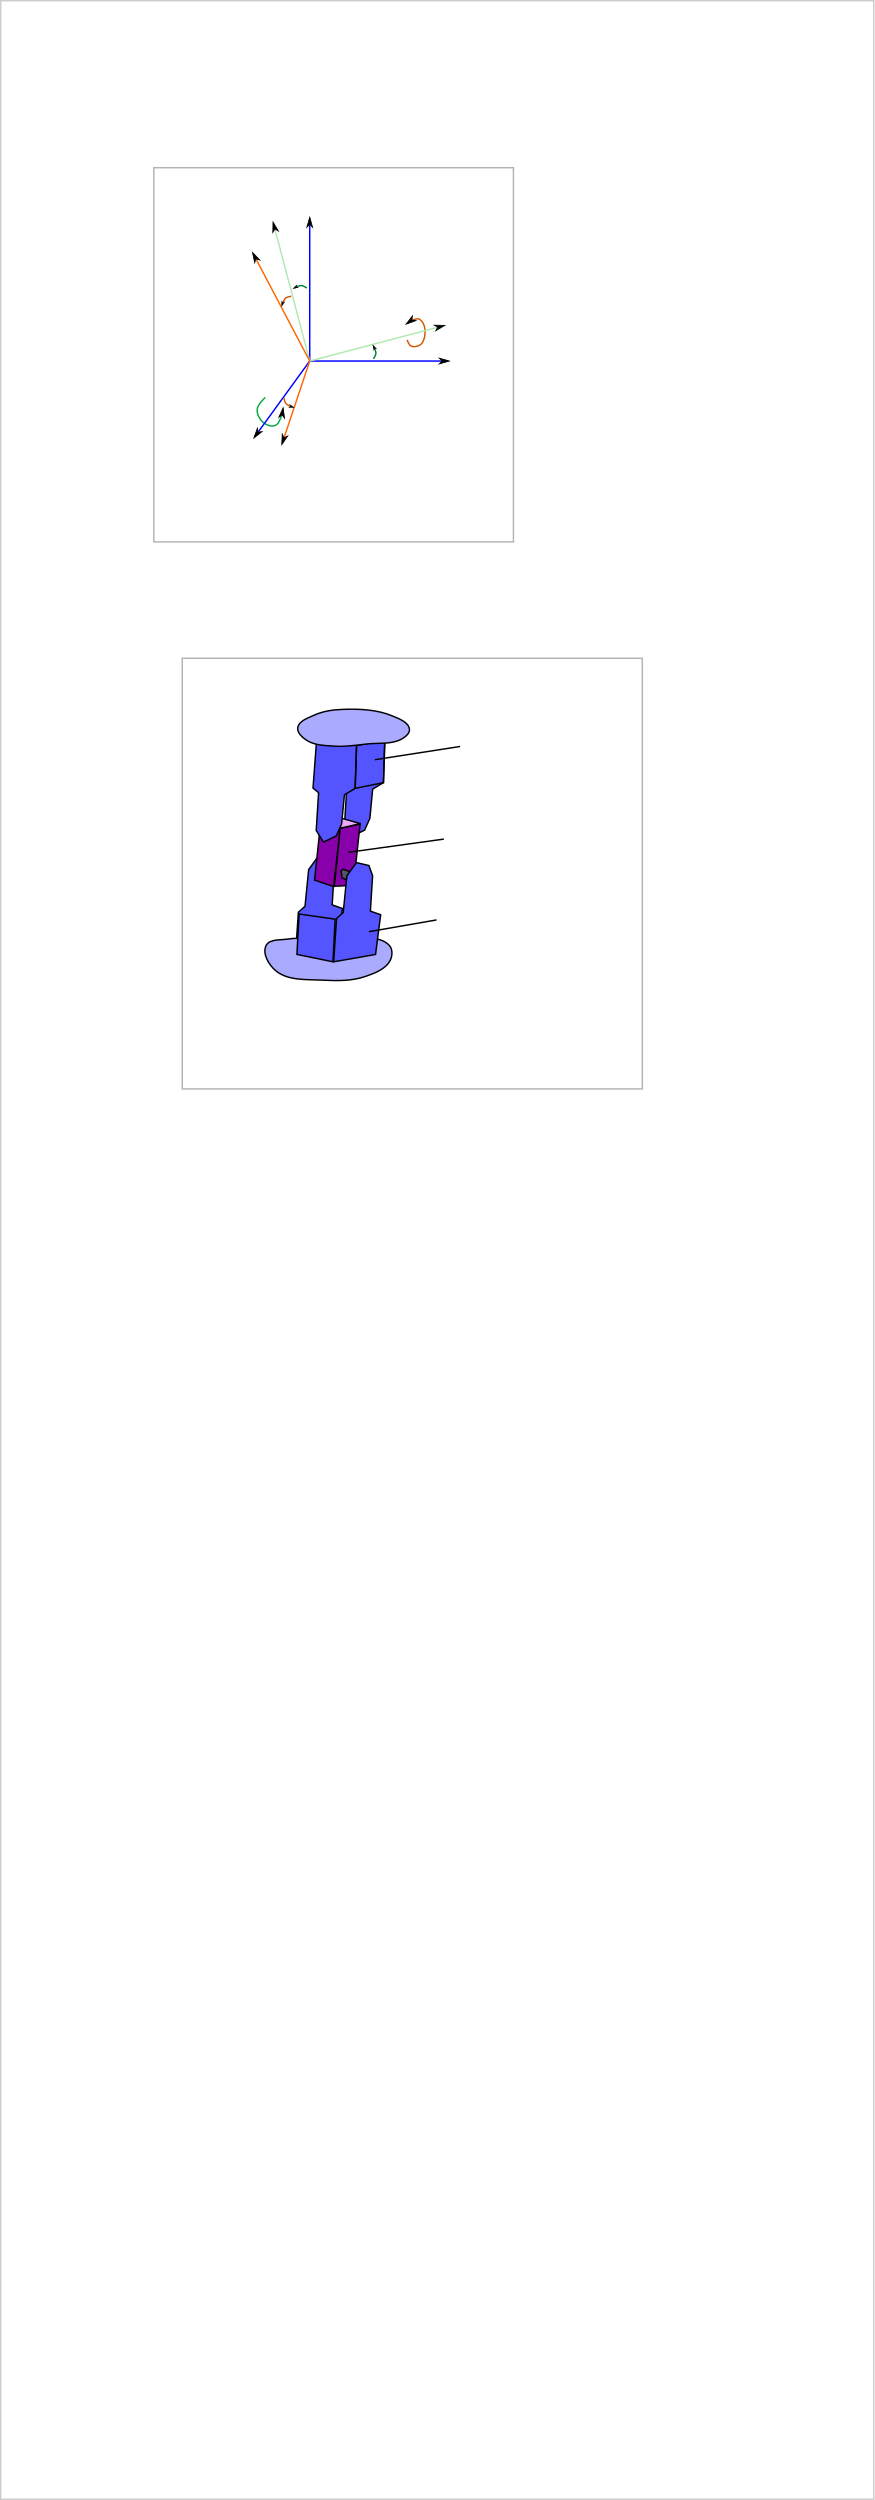
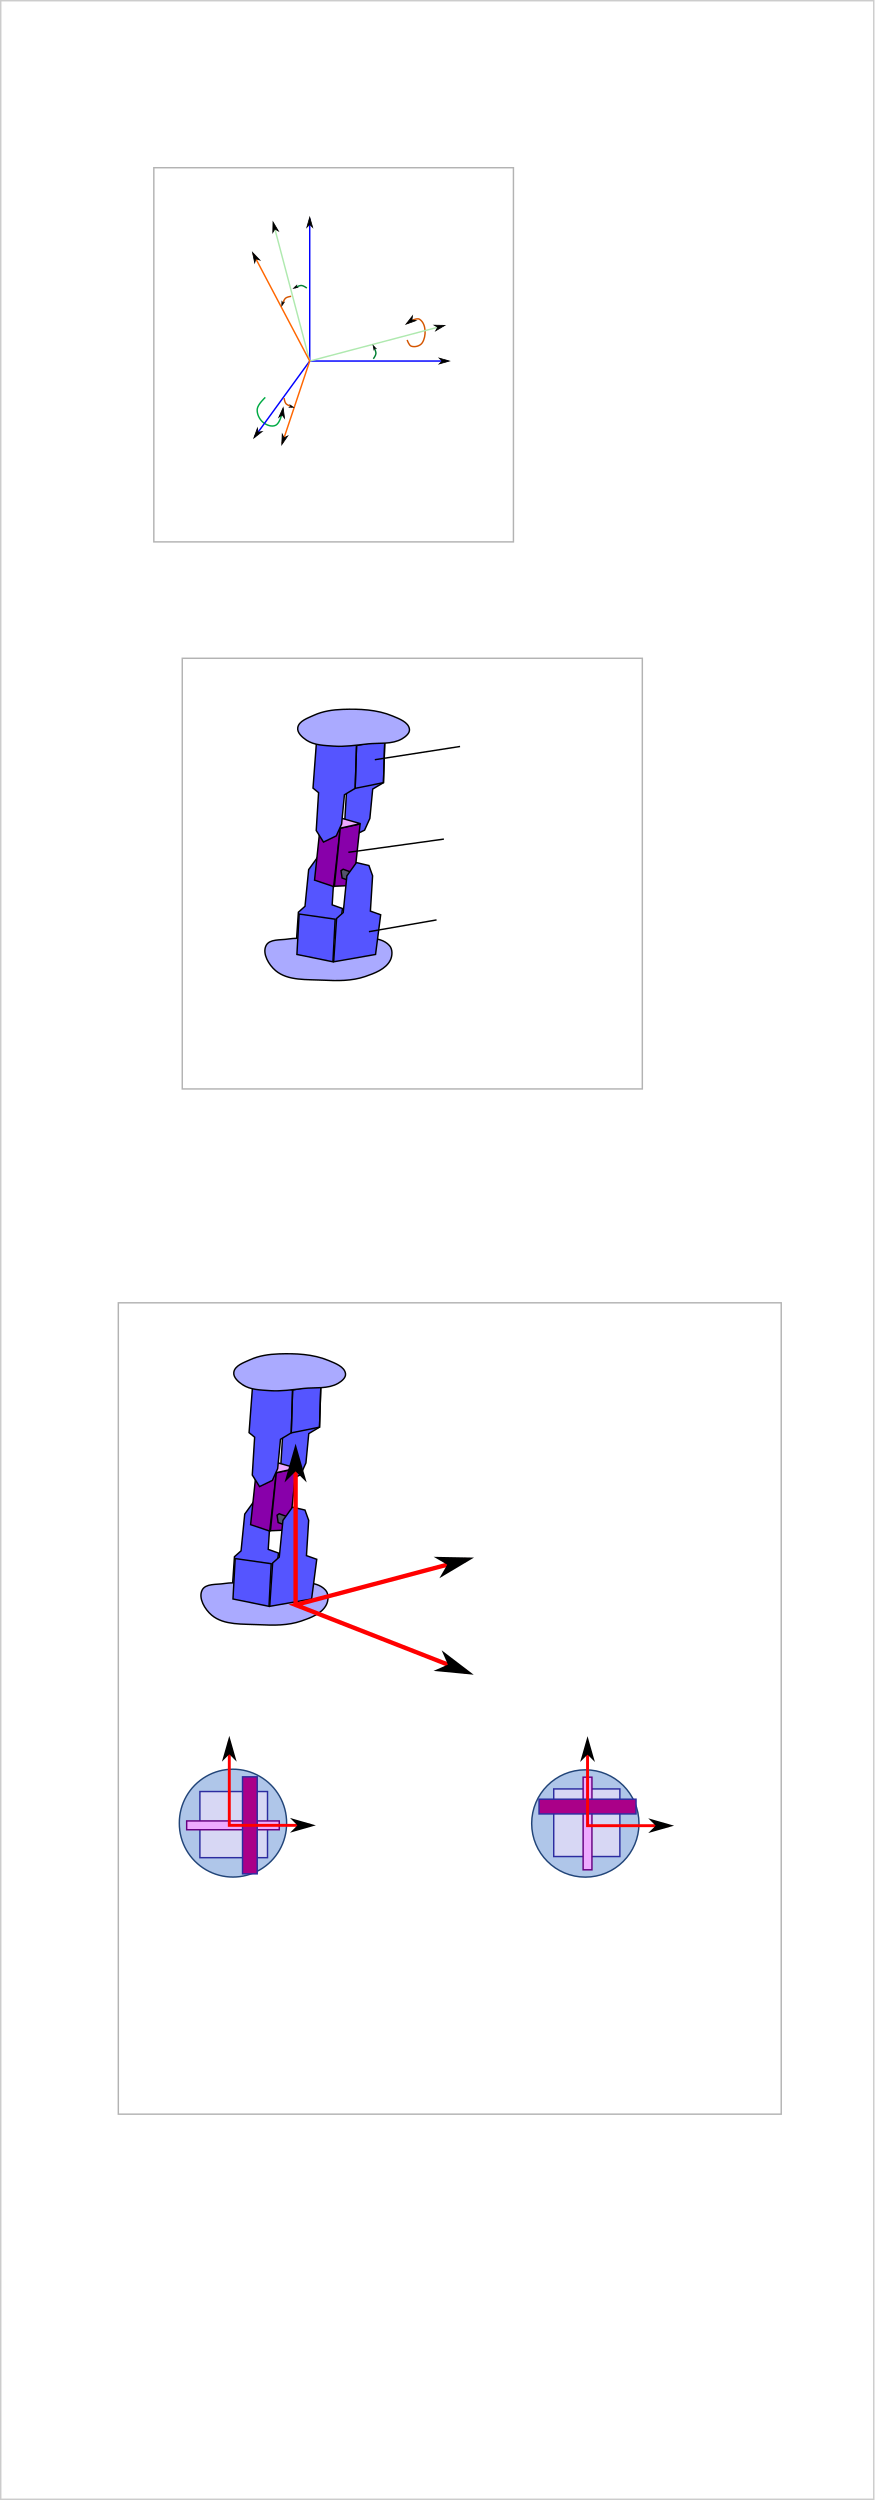
<svg xmlns="http://www.w3.org/2000/svg" width="601" height="1718.125" id="svg2" version="1.1">
  <defs id="defs4">
    <marker orient="auto" refY="0.0" refX="0.0" id="Arrow1Send" style="overflow:visible;">
      <path id="path3803" d="M 0.0,0.0 L 5.0,-5.0 L -12.5,0.0 L 5.0,5.0 L 0.0,0.0 z " style="fill-rule:evenodd;stroke:#000000;stroke-width:1.0pt;" transform="scale(0.2) rotate(180) translate(6,0)" />
    </marker>
    <marker orient="auto" refY="0.0" refX="0.0" id="Arrow1Mend" style="overflow:visible;">
      <path id="path3797" d="M 0.0,0.0 L 5.0,-5.0 L -12.5,0.0 L 5.0,5.0 L 0.0,0.0 z " style="fill-rule:evenodd;stroke:#000000;stroke-width:1.0pt;" transform="scale(0.4) rotate(180) translate(10,0)" />
    </marker>
    <marker orient="auto" refY="0.0" refX="0.0" id="Arrow1Mstart" style="overflow:visible">
      <path id="path3794" d="M 0.0,0.0 L 5.0,-5.0 L -12.5,0.0 L 5.0,5.0 L 0.0,0.0 z " style="fill-rule:evenodd;stroke:#000000;stroke-width:1.0pt" transform="scale(0.4) translate(10,0)" />
    </marker>
    <marker orient="auto" refY="0" refX="0" id="Arrow1Mstart-7" style="overflow:visible">
      <path id="path3794-7" d="M 0,0 5,-5 -12.5,0 5,5 0,0 z" style="fill-rule:evenodd;stroke:#000000;stroke-width:1pt" transform="matrix(0.4,0,0,0.4,4,0)" />
    </marker>
    <marker orient="auto" refY="0" refX="0" id="Arrow1Mend-3" style="overflow:visible">
      <path id="path3797-8" d="M 0,0 5,-5 -12.5,0 5,5 0,0 z" style="fill-rule:evenodd;stroke:#000000;stroke-width:1pt" transform="matrix(-0.4,0,0,-0.4,-4,0)" />
    </marker>
    <marker orient="auto" refY="0" refX="0" id="Arrow1Send-8" style="overflow:visible">
      <path id="path3803-4" d="M 0,0 5,-5 -12.5,0 5,5 0,0 z" style="fill-rule:evenodd;stroke:#000000;stroke-width:1pt" transform="matrix(-0.2,0,0,-0.2,-1.2,0)" />
    </marker>
    <marker orient="auto" refY="0" refX="0" id="Arrow1Mend-3-3" style="overflow:visible">
      <path id="path3797-8-6" d="M 0,0 5,-5 -12.5,0 5,5 0,0 z" style="fill-rule:evenodd;stroke:#000000;stroke-width:1pt" transform="matrix(-0.4,0,0,-0.4,-4,0)" />
    </marker>
    <marker orient="auto" refY="0" refX="0" id="Arrow1Send-5" style="overflow:visible">
      <path id="path3803-1" d="M 0,0 5,-5 -12.5,0 5,5 0,0 z" style="fill-rule:evenodd;stroke:#000000;stroke-width:1pt" transform="matrix(-0.2,0,0,-0.2,-1.2,0)" />
    </marker>
    <marker orient="auto" refY="0" refX="0" id="Arrow1Send-0" style="overflow:visible">
      <path id="path3803-5" d="M 0,0 5,-5 -12.5,0 5,5 0,0 z" style="fill-rule:evenodd;stroke:#000000;stroke-width:1pt" transform="matrix(-0.2,0,0,-0.2,-1.2,0)" />
    </marker>
+     <marker orient="auto" refY="0" refX="0" id="Arrow1Mstart-7-2" style="overflow:visible">
+       <path id="path3794-7-6" d="M 0,0 5,-5 -12.5,0 5,5 0,0 z" style="fill-rule:evenodd;stroke:#000000;stroke-width:1pt" transform="matrix(0.4,0,0,0.4,4,0)" />
+     </marker>
+     <marker orient="auto" refY="0" refX="0" id="Arrow1Mend-3-3-3" style="overflow:visible">
+       <path id="path3797-8-6-5" d="M 0,0 5,-5 -12.5,0 5,5 0,0 z" style="fill-rule:evenodd;stroke:#000000;stroke-width:1pt" transform="matrix(-0.4,0,0,-0.4,-4,0)" />
+     </marker>
  </defs>
  <g id="layer1" transform="translate(-90.9375,-126.1562)">
+     <path style="fill:#afc6e9;fill-opacity:1;stroke:#214478;stroke-width:1;stroke-linecap:butt;stroke-miterlimit:4;stroke-opacity:1;stroke-dasharray:none;stroke-dashoffset:0" id="path6492" d="m 205.061,1288.305 a 36.871,36.871 0 1 1 -73.741,0 36.871,36.871 0 1 1 73.741,0 z" transform="translate(82.85628,90.80091)" />
+     <rect style="fill:#d7d7f4;fill-opacity:1;stroke:#2c2ca0;stroke-width:1;stroke-linecap:butt;stroke-miterlimit:4;stroke-opacity:1;stroke-dasharray:none;stroke-dashoffset:0" id="rect6496" width="46.467" height="45.457" x="228.318" y="1357.388" />
    <path style="color:#000000;fill:#5555ff;stroke:#000000;stroke-width:1px;stroke-linecap:butt;stroke-linejoin:miter;stroke-miterlimit:4;stroke-opacity:1;stroke-dasharray:none;stroke-dashoffset:0;marker:none;visibility:visible;display:inline;overflow:visible;enable-background:accumulate" d="m 328.332,625.876 -2.853,37.994 3.828,3.127 -1.615,26.003 5,7.949 8.801,-4.273 3.642,-8.087 1.942,-20.139 7.388,-4.428 0.947,-29.397 z" id="path5740-6-1" />
    <path style="color:#000000;fill:#5555ff;stroke:#000000;stroke-width:1px;stroke-linecap:butt;stroke-linejoin:miter;stroke-miterlimit:4;stroke-opacity:1;stroke-dasharray:none;stroke-dashoffset:0;marker:none;visibility:visible;display:inline;overflow:visible;enable-background:accumulate" d="m 293.978,782.863 2.02,-29.799 4.546,-4.041 2.525,-25.254 6.566,-9.091 8.586,2.02 2.525,7.071 -1.515,24.244 7.071,2.525 -3.536,27.274 z" id="path5740-2" />
    <path style="color:#000000;fill:#aaaaff;stroke:#000000;stroke-width:1px;stroke-linecap:butt;stroke-linejoin:miter;stroke-miterlimit:4;stroke-opacity:1;stroke-dasharray:none;stroke-dashoffset:0;marker:none;visibility:visible;display:inline;overflow:visible;enable-background:accumulate" d="m 288.927,771.499 c -5.202,0.862 -12.825,-0.186 -15.152,4.546 -2.705,5.499 1.885,13.218 6.566,17.173 8.525,7.202 21.687,5.953 32.83,6.566 9.619,0.529 19.679,0.604 28.789,-2.525 6.448,-2.215 14.065,-5.043 17.173,-11.112 1.537,-3.001 1.741,-7.587 -0.505,-10.102 -6.933,-7.761 -20.437,-4.206 -30.81,-5.051 -8.39,-0.683 -16.837,-0.156 -25.254,0 -4.548,0.084 -9.149,-0.239 -13.637,0.505 z" id="path5746" />
    <path style="color:#000000;fill:none;stroke:#d45500;stroke-width:1px;stroke-linecap:butt;stroke-linejoin:miter;stroke-miterlimit:4;stroke-opacity:1;stroke-dasharray:none;stroke-dashoffset:0;marker:none;marker-end:url(#Arrow1Mend-3);visibility:visible;display:inline;overflow:visible;enable-background:accumulate" d="m 370.754,359.759 c 0,0 1.178,3.705 2.778,4.293 2.474,0.91 6.12,-0.075 7.576,-2.273 2.994,-4.518 2.782,-13.217 -1.768,-16.162 -2.525,-1.635 -8.586,2.778 -8.586,2.778" id="path4630-4" />
    <path style="color:#000000;fill:none;stroke:#00aa44;stroke-width:1px;stroke-linecap:butt;stroke-linejoin:miter;stroke-miterlimit:4;stroke-opacity:1;stroke-dasharray:none;stroke-dashoffset:0;marker:none;marker-end:url(#Arrow1Mend-3);visibility:visible;display:inline;overflow:visible;enable-background:accumulate" d="m 182.333,273.102 c 0,0 -5.255,4.826 -5.556,8.081 -0.305,3.302 1.487,6.976 4.041,9.091 2.264,1.876 5.947,3.317 8.586,2.02 3.652,-1.794 5.051,-11.112 5.051,-11.112" id="path4630" transform="translate(90.9375,126.1562)" />
    <rect style="fill:none;stroke:#cccccc;stroke-width:1;stroke-linecap:butt;stroke-miterlimit:4;stroke-opacity:1;stroke-dasharray:none;stroke-dashoffset:0" id="rect2985" width="600" height="1717.142" x="91.429" y="126.648" />
    <flowRoot xml:space="preserve" id="flowRoot2987" style="line-height:125%;letter-spacing:0px;word-spacing:0px;color:#000000;fill:#000000;fill-opacity:1;fill-rule:nonzero;stroke:none;stroke-width:1px;marker:none;visibility:visible;display:inline;overflow:visible;enable-background:accumulate" transform="translate(90.9375,126.1562)">
      <flowRegion id="flowRegion2989">
        <rect id="rect2991" width="153.571" height="42.143" x="17.857" y="13.839" />
      </flowRegion>
      <flowPara id="flowPara2993">gimbal_parameters.svg</flowPara>
    </flowRoot>
    <path style="color:#000000;fill:none;stroke:#0000ff;stroke-width:1px;stroke-linecap:butt;stroke-linejoin:miter;stroke-miterlimit:4;stroke-opacity:1;stroke-dasharray:none;stroke-dashoffset:0;marker:none;visibility:visible;display:inline;overflow:visible;enable-background:accumulate;marker-start:url(#Arrow1Mstart);marker-end:url(#Arrow1Mend)" d="m 212.857,150.268 0,97.857 95,0" id="path3014" transform="translate(90.9375,126.1562)" />
    <path style="color:#000000;fill:none;stroke:#0000ff;stroke-width:1px;stroke-linecap:butt;stroke-linejoin:miter;stroke-miterlimit:4;stroke-opacity:1;stroke-dasharray:none;stroke-dashoffset:0;marker:none;visibility:visible;display:inline;overflow:visible;enable-background:accumulate;marker-end:url(#Arrow1Mend)" d="M 212.857,248.125 175,300.268" id="path4414" transform="translate(90.9375,126.1562)" />
    <path style="color:#000000;fill:none;stroke:#afe9af;stroke-width:1px;stroke-linecap:butt;stroke-linejoin:miter;stroke-miterlimit:4;stroke-opacity:1;stroke-dasharray:none;stroke-dashoffset:0;marker:none;marker-start:url(#Arrow1Mstart);marker-end:url(#Arrow1Mend);visibility:visible;display:inline;overflow:visible;enable-background:accumulate" d="m 278.819,279.665 24.976,94.616 91.854,-24.246" id="path3014-4" />
    <path style="color:#000000;fill:none;stroke:#008033;stroke-width:1px;stroke-linecap:butt;stroke-linejoin:miter;stroke-miterlimit:4;stroke-opacity:1;stroke-dasharray:none;stroke-dashoffset:0;marker:none;visibility:visible;display:inline;overflow:visible;enable-background:accumulate;marker-start:none;marker-end:url(#Arrow1Send)" d="m 256.579,246.585 c 0,0 1.664,-2.222 1.768,-3.536 0.132,-1.672 -1.515,-4.798 -1.515,-4.798" id="path4820" transform="translate(90.9375,126.1562)" />
    <path style="color:#000000;fill:none;stroke:#008033;stroke-width:1px;stroke-linecap:butt;stroke-linejoin:miter;stroke-miterlimit:4;stroke-opacity:1;stroke-dasharray:none;stroke-dashoffset:0;marker:none;marker-end:url(#Arrow1Send);visibility:visible;display:inline;overflow:visible;enable-background:accumulate" d="m 301.816,324.138 c 0,0 -2.222,-1.664 -3.536,-1.768 -1.672,-0.132 -4.798,1.515 -4.798,1.515" id="path4820-6" />
    <path style="color:#000000;fill:none;stroke:#ff6600;stroke-width:1px;stroke-linecap:butt;stroke-linejoin:miter;stroke-miterlimit:4;stroke-opacity:1;stroke-dasharray:none;stroke-dashoffset:0;marker:none;visibility:visible;display:inline;overflow:visible;enable-background:accumulate;marker-start:url(#Arrow1Mstart-7);marker-end:url(#Arrow1Mend-3-3)" d="m 173.999,174.359 38.858,73.766 -18.908,56.544" id="path5250" transform="translate(90.9375,126.1562)" />
    <path style="color:#000000;fill:none;stroke:#d45500;stroke-width:1px;stroke-linecap:butt;stroke-linejoin:miter;stroke-miterlimit:4;stroke-opacity:1;stroke-dasharray:none;stroke-dashoffset:0;marker:none;marker-end:url(#Arrow1Send);visibility:visible;display:inline;overflow:visible;enable-background:accumulate" d="m 291.04,329.789 c 0,0 -2.752,0.365 -3.763,1.21 -1.287,1.075 -2.369,4.439 -2.369,4.439" id="path4820-6-0" />
    <path style="color:#000000;fill:none;stroke:#d45500;stroke-width:1px;stroke-linecap:butt;stroke-linejoin:miter;stroke-miterlimit:4;stroke-opacity:1;stroke-dasharray:none;stroke-dashoffset:0;marker:none;marker-end:url(#Arrow1Send);visibility:visible;display:inline;overflow:visible;enable-background:accumulate" d="m 286.177,399.716 c 0,0 0.365,2.752 1.21,3.763 1.075,1.287 4.439,2.369 4.439,2.369" id="path4820-6-0-7" />
    <flowRoot xml:space="preserve" id="flowRoot5688" style="line-height:125%;letter-spacing:0px;word-spacing:0px;color:#000000;fill:#000000;fill-opacity:1;fill-rule:nonzero;stroke:none;stroke-width:1px;marker:none;visibility:visible;display:inline;overflow:visible;enable-background:accumulate" transform="translate(-2.486743,168.2212)">
      <flowRegion id="flowRegion5690">
        <rect id="rect5692" width="117.178" height="40.406" x="213.142" y="304.416" />
      </flowRegion>
      <flowPara id="flowPara5694">roll-pitch angles</flowPara>
    </flowRoot>
    <flowRoot xml:space="preserve" id="flowRoot5696" style="line-height:125%;letter-spacing:0px;word-spacing:0px;color:#000000;fill:#000000;fill-opacity:1;fill-rule:nonzero;stroke:none;stroke-width:1px;marker:none;visibility:visible;display:inline;overflow:visible;enable-background:accumulate" transform="translate(90.9375,126.1562)">
      <flowRegion id="flowRegion5698">
        <rect id="rect5700" width="24.244" height="18.183" x="150.513" y="272.597" />
      </flowRegion>
      <flowPara id="flowPara5702">a1</flowPara>
    </flowRoot>
    <flowRoot xml:space="preserve" id="flowRoot5704" style="line-height:125%;letter-spacing:0px;word-spacing:0px;color:#000000;fill:#000000;fill-opacity:1;fill-rule:nonzero;stroke:none;stroke-width:1px;marker:none;visibility:visible;display:inline;overflow:visible;enable-background:accumulate" transform="translate(97.50349,130.1969)">
      <flowRegion id="flowRegion5706">
        <rect id="rect5708" width="30.305" height="20.203" x="280.317" y="197.34" />
      </flowRegion>
      <flowPara id="flowPara5710">a2</flowPara>
    </flowRoot>
    <rect style="fill:none;stroke:#b3b3b3;stroke-width:1;stroke-linecap:butt;stroke-miterlimit:4;stroke-opacity:1;stroke-dasharray:none;stroke-dashoffset:0" id="rect5712" width="247.143" height="257.143" x="105.714" y="115.268" transform="translate(90.9375,126.1562)" />
    <flowRoot xml:space="preserve" id="flowRoot5714" style="line-height:125%;letter-spacing:0px;word-spacing:0px;color:#000000;fill:#000000;fill-opacity:1;fill-rule:nonzero;stroke:none;stroke-width:1px;marker:none;visibility:visible;display:inline;overflow:visible;enable-background:accumulate" transform="translate(95.9375,122.5848)">
      <flowRegion id="flowRegion5716">
        <rect id="rect5718" width="27.857" height="24.286" x="159.286" y="303.125" />
      </flowRegion>
      <flowPara id="flowPara5720">x</flowPara>
    </flowRoot>
    <flowRoot xml:space="preserve" id="flowRoot5722" style="line-height:125%;letter-spacing:0px;word-spacing:0px;color:#000000;fill:#000000;fill-opacity:1;fill-rule:nonzero;stroke:none;stroke-width:1px;marker:none;visibility:visible;display:inline;overflow:visible;enable-background:accumulate" transform="translate(93.08036,121.8705)">
      <flowRegion id="flowRegion5724">
        <rect id="rect5726" width="31.429" height="24.286" x="303.571" y="255.982" />
      </flowRegion>
      <flowPara id="flowPara5728">y</flowPara>
    </flowRoot>
    <flowRoot xml:space="preserve" id="flowRoot5730" style="line-height:125%;letter-spacing:0px;word-spacing:0px;color:#000000;fill:#000000;fill-opacity:1;fill-rule:nonzero;stroke:none;stroke-width:1px;marker:none;visibility:visible;display:inline;overflow:visible;enable-background:accumulate" transform="translate(90.9375,126.1562)">
      <flowRegion id="flowRegion5732">
        <rect id="rect5734" width="36.429" height="28.571" x="217.857" y="140.268" />
      </flowRegion>
      <flowPara id="flowPara5736">z</flowPara>
    </flowRoot>
    <path style="color:#000000;fill:#5555ff;stroke:#000000;stroke-width:1px;stroke-linecap:butt;stroke-linejoin:miter;stroke-miterlimit:4;stroke-opacity:1;stroke-dasharray:none;stroke-dashoffset:0;marker:none;visibility:visible;display:inline;overflow:visible;enable-background:accumulate" d="m 294.988,782.106 24.749,5.051 1.515,-29.294 -24.749,-3.536 z" id="path5738" />
    <path style="color:#000000;fill:#8800aa;stroke:#000000;stroke-width:1px;stroke-linecap:butt;stroke-linejoin:miter;stroke-miterlimit:4;stroke-opacity:1;stroke-dasharray:none;stroke-dashoffset:0;marker:none;visibility:visible;display:inline;overflow:visible;enable-background:accumulate" d="m 311.151,692.707 -4.041,38.32 13.132,4.421 4.546,-40.53 z" id="path5742" />
    <path style="color:#000000;fill:#8800aa;stroke:#000000;stroke-width:1px;stroke-linecap:butt;stroke-linejoin:miter;stroke-miterlimit:4;stroke-opacity:1;stroke-dasharray:none;stroke-dashoffset:0;marker:none;visibility:visible;display:inline;overflow:visible;enable-background:accumulate" d="m 324.788,695.377 -4.041,39.849 13.132,-0.55 4.546,-42.251 z" id="path5742-1" />
    <path style="color:#000000;fill:#53536c;stroke:#000000;stroke-width:1px;stroke-linecap:butt;stroke-linejoin:miter;stroke-miterlimit:4;stroke-opacity:1;stroke-dasharray:none;stroke-dashoffset:0;marker:none;visibility:visible;display:inline;overflow:visible;enable-background:accumulate" d="m 326.037,729.578 12.149,4.546 0.744,-6.061 -12.149,-4.546 -1.488,1.01 z" id="path5766" />
    <path style="color:#000000;fill:#5555ff;stroke:#000000;stroke-width:1px;stroke-linecap:butt;stroke-linejoin:miter;stroke-miterlimit:4;stroke-opacity:1;stroke-dasharray:none;stroke-dashoffset:0;marker:none;visibility:visible;display:inline;overflow:visible;enable-background:accumulate" d="m 320.242,787.157 2.02,-29.799 4.546,-4.041 2.525,-25.254 6.566,-9.091 8.586,2.02 2.525,7.071 -1.515,24.244 7.071,2.525 -3.536,27.274 z" id="path5740" />
    <path style="color:#000000;fill:#eeaaff;stroke:#000000;stroke-width:1px;stroke-linecap:butt;stroke-linejoin:miter;stroke-miterlimit:4;stroke-opacity:1;stroke-dasharray:none;stroke-dashoffset:0;marker:none;visibility:visible;display:inline;overflow:visible;enable-background:accumulate" d="m 311.151,692.202 c 1.515,0 15.152,-3.536 15.152,-3.536 l 12.374,3.536 -13.637,3.03 z" id="path5786" />
    <path style="color:#000000;fill:#5555ff;stroke:#000000;stroke-width:1px;stroke-linecap:butt;stroke-linejoin:miter;stroke-miterlimit:4;stroke-opacity:1;stroke-dasharray:none;stroke-dashoffset:0;marker:none;visibility:visible;display:inline;overflow:visible;enable-background:accumulate" d="m 308.9,629.799 -2.853,37.994 3.828,3.127 -1.615,26.003 5,7.949 8.801,-4.273 3.642,-8.087 1.942,-20.139 7.388,-4.428 0.947,-29.397 z" id="path5740-6" />
    <path style="color:#000000;fill:none;stroke:#000000;stroke-width:1px;stroke-linecap:butt;stroke-linejoin:miter;stroke-miterlimit:4;stroke-opacity:1;stroke-dasharray:none;stroke-dashoffset:0;marker:none;visibility:visible;display:inline;overflow:visible;enable-background:accumulate" d="m 335.98,638.549 19.431,-3.923 -0.947,29.397 -19.431,3.923 z" id="path5836" />
    <path style="color:#000000;fill:#aaaaff;stroke:#000000;stroke-width:1px;stroke-linecap:butt;stroke-linejoin:miter;stroke-miterlimit:4;stroke-opacity:1;stroke-dasharray:none;stroke-dashoffset:0;marker:none;visibility:visible;display:inline;overflow:visible;enable-background:accumulate" d="m 301.626,634.89 c -2.922,-1.933 -6.581,-5.122 -6.061,-8.586 0.695,-4.629 6.857,-6.635 11.112,-8.586 6.092,-2.795 12.999,-3.804 19.698,-4.041 11.541,-0.408 23.699,0.072 34.345,4.546 4.533,1.905 11.001,4.213 11.617,9.091 0.346,2.74 -2.67,5.167 -5.051,6.566 -6.897,4.055 -15.784,2.685 -23.739,3.536 -7.717,0.825 -15.494,2.088 -23.234,1.515 -6.356,-0.471 -13.373,-0.524 -18.688,-4.041 z" id="path5746-9" />
    <flowRoot xml:space="preserve" id="flowRoot5838" style="line-height:125%;letter-spacing:0px;word-spacing:0px;color:#000000;fill:#000000;fill-opacity:1;fill-rule:nonzero;stroke:none;stroke-width:1px;marker:none;visibility:visible;display:inline;overflow:visible;enable-background:accumulate" transform="translate(90.9375,126.1562)">
      <flowRegion id="flowRegion5840">
        <rect id="rect5842" width="180.817" height="66.67" x="307.086" y="622.11" />
      </flowRegion>
      <flowPara id="flowPara5844">bottom-bell</flowPara>
    </flowRoot>
    <flowRoot xml:space="preserve" id="flowRoot5846" style="line-height:125%;letter-spacing:0px;word-spacing:0px;color:#000000;fill:#000000;fill-opacity:1;fill-rule:nonzero;stroke:none;stroke-width:1px;marker:none;visibility:visible;display:inline;overflow:visible;enable-background:accumulate" transform="translate(90.9375,126.1562)">
      <flowRegion id="flowRegion5848">
        <rect id="rect5850" width="115.157" height="42.426" x="321.229" y="502.911" />
      </flowRegion>
      <flowPara id="flowPara5852">top-bell</flowPara>
    </flowRoot>
    <flowRoot xml:space="preserve" id="flowRoot5854" style="line-height:125%;letter-spacing:0px;word-spacing:0px;color:#000000;fill:#000000;fill-opacity:1;fill-rule:nonzero;stroke:none;stroke-width:1px;marker:none;visibility:visible;display:inline;overflow:visible;enable-background:accumulate" transform="translate(90.9375,126.1562)">
      <flowRegion id="flowRegion5856">
        <rect id="rect5858" width="117.178" height="33.335" x="309.107" y="565.541" />
      </flowRegion>
      <flowPara id="flowPara5860">cross-cube</flowPara>
    </flowRoot>
    <rect style="fill:none;fill-opacity:1;stroke:#b3b3b3;stroke-width:1;stroke-linecap:butt;stroke-miterlimit:4;stroke-opacity:1;stroke-dasharray:none;stroke-dashoffset:0" id="rect5862" width="316.178" height="295.975" x="125.259" y="452.404" transform="translate(90.9375,126.1562)" />
    <flowRoot xml:space="preserve" id="flowRoot5864" style="line-height:125%;letter-spacing:0px;word-spacing:0px;color:#000000;fill:#000000;fill-opacity:1;fill-rule:nonzero;stroke:none;stroke-width:1px;marker:none;visibility:visible;display:inline;overflow:visible;enable-background:accumulate" transform="translate(83.86643,126.1562)">
      <flowRegion id="flowRegion5866">
        <rect id="rect5868" width="134.35" height="27.274" x="143.442" y="723.125" />
      </flowRegion>
      <flowPara id="flowPara5870">gimbal assembly</flowPara>
    </flowRoot>
    <path style="color:#000000;fill:none;stroke:#000000;stroke-width:1px;stroke-linecap:butt;stroke-linejoin:miter;stroke-miterlimit:4;stroke-opacity:1;stroke-dasharray:none;stroke-dashoffset:0;marker:none;visibility:visible;display:inline;overflow:visible;enable-background:accumulate" d="m 253.548,640.292 46.467,-8.081" id="path5872" transform="translate(90.9375,126.1562)" />
    <path style="color:#000000;fill:none;stroke:#000000;stroke-width:1px;stroke-linecap:butt;stroke-linejoin:miter;stroke-miterlimit:4;stroke-opacity:1;stroke-dasharray:none;stroke-dashoffset:0;marker:none;visibility:visible;display:inline;overflow:visible;enable-background:accumulate" d="m 239.406,585.744 65.66,-9.091" id="path5874" transform="translate(90.9375,126.1562)" />
    <path style="color:#000000;fill:none;stroke:#000000;stroke-width:1px;stroke-linecap:butt;stroke-linejoin:miter;stroke-miterlimit:4;stroke-opacity:1;stroke-dasharray:none;stroke-dashoffset:0;marker:none;visibility:visible;display:inline;overflow:visible;enable-background:accumulate" d="m 257.589,522.104 58.589,-9.091" id="path5876" transform="translate(90.9375,126.1562)" />
+     <path style="color:#000000;fill:#5555ff;stroke:#000000;stroke-width:1px;stroke-linecap:butt;stroke-linejoin:miter;stroke-miterlimit:4;stroke-opacity:1;stroke-dasharray:none;stroke-dashoffset:0;marker:none;visibility:visible;display:inline;overflow:visible;enable-background:accumulate" d="m 284.39,1068.828 -2.853,37.994 3.828,3.127 -1.615,26.003 5,7.949 8.801,-4.273 3.642,-8.088 1.942,-20.139 7.388,-4.428 0.947,-29.397 z" id="path5740-6-1-3" />
+     <path style="color:#000000;fill:#5555ff;stroke:#000000;stroke-width:1px;stroke-linecap:butt;stroke-linejoin:miter;stroke-miterlimit:4;stroke-opacity:1;stroke-dasharray:none;stroke-dashoffset:0;marker:none;visibility:visible;display:inline;overflow:visible;enable-background:accumulate" d="m 250.037,1225.815 2.02,-29.799 4.546,-4.041 2.525,-25.254 6.566,-9.091 8.586,2.02 2.525,7.071 -1.515,24.244 7.071,2.525 -3.536,27.274 z" id="path5740-2-8" />
+     <path style="color:#000000;fill:#aaaaff;stroke:#000000;stroke-width:1px;stroke-linecap:butt;stroke-linejoin:miter;stroke-miterlimit:4;stroke-opacity:1;stroke-dasharray:none;stroke-dashoffset:0;marker:none;visibility:visible;display:inline;overflow:visible;enable-background:accumulate" d="m 244.986,1214.451 c -5.202,0.862 -12.825,-0.186 -15.152,4.546 -2.705,5.499 1.885,13.218 6.566,17.173 8.525,7.202 21.687,5.953 32.83,6.566 9.619,0.529 19.679,0.604 28.789,-2.525 6.448,-2.215 14.065,-5.043 17.173,-11.112 1.537,-3.001 1.741,-7.587 -0.505,-10.101 -6.933,-7.761 -20.437,-4.206 -30.81,-5.051 -8.39,-0.683 -16.837,-0.156 -25.254,0 -4.548,0.084 -9.149,-0.239 -13.637,0.505 z" id="path5746-6" />
+     <path style="color:#000000;fill:#5555ff;stroke:#000000;stroke-width:1px;stroke-linecap:butt;stroke-linejoin:miter;stroke-miterlimit:4;stroke-opacity:1;stroke-dasharray:none;stroke-dashoffset:0;marker:none;visibility:visible;display:inline;overflow:visible;enable-background:accumulate" d="m 251.047,1225.058 24.749,5.051 1.515,-29.294 -24.749,-3.536 z" id="path5738-7" />
+     <path style="color:#000000;fill:#8800aa;stroke:#000000;stroke-width:1px;stroke-linecap:butt;stroke-linejoin:miter;stroke-miterlimit:4;stroke-opacity:1;stroke-dasharray:none;stroke-dashoffset:0;marker:none;visibility:visible;display:inline;overflow:visible;enable-background:accumulate" d="m 267.209,1135.659 -4.041,38.32 13.132,4.421 4.546,-40.53 z" id="path5742-7" />
+     <path style="color:#000000;fill:#8800aa;stroke:#000000;stroke-width:1px;stroke-linecap:butt;stroke-linejoin:miter;stroke-miterlimit:4;stroke-opacity:1;stroke-dasharray:none;stroke-dashoffset:0;marker:none;visibility:visible;display:inline;overflow:visible;enable-background:accumulate" d="m 280.846,1138.329 -4.041,39.849 13.132,-0.55 4.546,-42.251 z" id="path5742-1-3" />
+     <path style="color:#000000;fill:#53536c;stroke:#000000;stroke-width:1px;stroke-linecap:butt;stroke-linejoin:miter;stroke-miterlimit:4;stroke-opacity:1;stroke-dasharray:none;stroke-dashoffset:0;marker:none;visibility:visible;display:inline;overflow:visible;enable-background:accumulate" d="m 282.095,1172.53 12.149,4.546 0.744,-6.061 -12.149,-4.546 -1.488,1.01 z" id="path5766-0" />
+     <path style="color:#000000;fill:#5555ff;stroke:#000000;stroke-width:1px;stroke-linecap:butt;stroke-linejoin:miter;stroke-miterlimit:4;stroke-opacity:1;stroke-dasharray:none;stroke-dashoffset:0;marker:none;visibility:visible;display:inline;overflow:visible;enable-background:accumulate" d="m 276.3,1230.109 2.02,-29.799 4.546,-4.041 2.525,-25.254 6.566,-9.091 8.586,2.02 2.525,7.071 -1.515,24.244 7.071,2.525 -3.536,27.274 z" id="path5740-9" />
+     <path style="color:#000000;fill:#eeaaff;stroke:#000000;stroke-width:1px;stroke-linecap:butt;stroke-linejoin:miter;stroke-miterlimit:4;stroke-opacity:1;stroke-dasharray:none;stroke-dashoffset:0;marker:none;visibility:visible;display:inline;overflow:visible;enable-background:accumulate" d="m 267.209,1135.154 c 1.515,0 15.152,-3.535 15.152,-3.535 l 12.374,3.535 -13.637,3.03 z" id="path5786-0" />
+     <path style="color:#000000;fill:#5555ff;stroke:#000000;stroke-width:1px;stroke-linecap:butt;stroke-linejoin:miter;stroke-miterlimit:4;stroke-opacity:1;stroke-dasharray:none;stroke-dashoffset:0;marker:none;visibility:visible;display:inline;overflow:visible;enable-background:accumulate" d="m 264.959,1072.751 -2.853,37.994 3.828,3.127 -1.615,26.003 5,7.949 8.801,-4.273 3.642,-8.088 1.942,-20.139 7.388,-4.428 0.947,-29.397 z" id="path5740-6-4" />
+     <path style="color:#000000;fill:none;stroke:#000000;stroke-width:1px;stroke-linecap:butt;stroke-linejoin:miter;stroke-miterlimit:4;stroke-opacity:1;stroke-dasharray:none;stroke-dashoffset:0;marker:none;visibility:visible;display:inline;overflow:visible;enable-background:accumulate" d="m 292.038,1081.501 19.431,-3.923 -0.947,29.397 -19.431,3.923 z" id="path5836-2" />
+     <path style="color:#000000;fill:#aaaaff;stroke:#000000;stroke-width:1px;stroke-linecap:butt;stroke-linejoin:miter;stroke-miterlimit:4;stroke-opacity:1;stroke-dasharray:none;stroke-dashoffset:0;marker:none;visibility:visible;display:inline;overflow:visible;enable-background:accumulate" d="m 257.684,1077.841 c -2.922,-1.933 -6.581,-5.122 -6.061,-8.586 0.695,-4.629 6.857,-6.635 11.112,-8.586 6.092,-2.795 12.999,-3.804 19.698,-4.041 11.541,-0.408 23.699,0.072 34.345,4.546 4.533,1.905 11.001,4.213 11.617,9.091 0.346,2.74 -2.67,5.167 -5.051,6.566 -6.897,4.054 -15.784,2.685 -23.739,3.535 -7.717,0.825 -15.494,2.088 -23.234,1.515 -6.356,-0.471 -13.373,-0.524 -18.688,-4.041 z" id="path5746-9-0" />
+     <rect style="fill:none;stroke:#b3b3b3;stroke-width:1;stroke-linecap:butt;stroke-miterlimit:4;stroke-opacity:1;stroke-dasharray:none;stroke-dashoffset:0" id="rect5862-6" width="455.579" height="557.604" x="172.255" y="1021.512" />
+     <flowRoot xml:space="preserve" id="flowRoot5864-0" style="line-height:125%;letter-spacing:0px;word-spacing:0px;color:#000000;fill:#000000;fill-opacity:1;fill-rule:nonzero;stroke:none;stroke-width:1px;marker:none;visibility:visible;display:inline;overflow:visible;enable-background:accumulate" transform="translate(43.96541,819.626)">
+       <flowRegion id="flowRegion5866-1">
+         <rect id="rect5868-3" width="134.35" height="27.274" x="143.442" y="723.125" />
+       </flowRegion>
+       <flowPara id="flowPara5870-6">gimbal orientation</flowPara>
+     </flowRoot>
+     <path style="color:#000000;fill:none;stroke:#ff0000;stroke-width:3;stroke-linecap:butt;stroke-linejoin:miter;stroke-miterlimit:4;stroke-opacity:1;stroke-dasharray:none;stroke-dashoffset:0;marker:none;marker-start:url(#Arrow1Mstart-7);marker-end:url(#Arrow1Mend-3-3);visibility:visible;display:inline;overflow:visible;enable-background:accumulate" d="m 410.989,1274.954 -116.899,-45.808 116.899,-31.031" id="path5048" />
+     <path style="color:#000000;fill:none;stroke:#ff0000;stroke-width:3;stroke-linecap:butt;stroke-linejoin:miter;stroke-miterlimit:4;stroke-opacity:1;stroke-dasharray:none;stroke-dashoffset:0;marker:none;marker-end:url(#Arrow1Mend-3-3);visibility:visible;display:inline;overflow:visible;enable-background:accumulate" d="m 294.09,1229.146 0,-104.914" id="path6268" />
+     <flowRoot xml:space="preserve" id="flowRoot6468" style="line-height:125%;letter-spacing:0px;word-spacing:0px;color:#000000;fill:#000000;fill-opacity:1;fill-rule:nonzero;stroke:none;stroke-width:1px;marker:none;visibility:visible;display:inline;overflow:visible;enable-background:accumulate" transform="translate(95.98826,115.0446)">
+       <flowRegion id="flowRegion6470">
+         <rect id="rect6472" width="107.076" height="73.741" x="311.127" y="1166.582" />
+       </flowRegion>
+       <flowPara id="flowPara6474">x</flowPara>
+     </flowRoot>
+     <flowRoot xml:space="preserve" id="flowRoot6476" style="line-height:125%;letter-spacing:0px;word-spacing:0px;color:#000000;fill:#000000;fill-opacity:1;fill-rule:nonzero;stroke:none;stroke-width:1px;marker:none;visibility:visible;display:inline;overflow:visible;enable-background:accumulate" transform="translate(83.86643,135.2476)">
+       <flowRegion id="flowRegion6478">
+         <rect id="rect6480" width="49.497" height="37.376" x="335.371" y="1056.475" />
+       </flowRegion>
+       <flowPara id="flowPara6482">y</flowPara>
+     </flowRoot>
+     <flowRoot xml:space="preserve" id="flowRoot6484" style="line-height:125%;letter-spacing:0px;word-spacing:0px;color:#000000;fill:#000000;fill-opacity:1;fill-rule:nonzero;stroke:none;stroke-width:1px;marker:none;visibility:visible;display:inline;overflow:visible;enable-background:accumulate" transform="translate(77.80552,143.3288)">
+       <flowRegion id="flowRegion6486">
+         <rect id="rect6488" width="38.386" height="25.254" x="234.355" y="991.825" />
+       </flowRegion>
+       <flowPara id="flowPara6490">z</flowPara>
+     </flowRoot>
+     <rect style="fill:#eeaaff;fill-opacity:1;stroke:#660080;stroke-width:1;stroke-linecap:butt;stroke-miterlimit:4;stroke-opacity:1;stroke-dasharray:none;stroke-dashoffset:0" id="rect6494" width="63.64" height="6.061" x="219.227" y="1377.591" />
+     <rect style="fill:#aa0088;fill-opacity:1;stroke:#2c2ca0;stroke-width:1;stroke-linecap:butt;stroke-miterlimit:4;stroke-opacity:1;stroke-dasharray:none;stroke-dashoffset:0" id="rect6498" width="10.102" height="66.67" x="257.613" y="1347.286" />
+     <path style="color:#000000;fill:none;stroke:#ff0000;stroke-width:2;stroke-linecap:butt;stroke-linejoin:miter;stroke-miterlimit:4;stroke-opacity:1;stroke-dasharray:none;stroke-dashoffset:0;marker:none;marker-start:url(#Arrow1Mstart-7);marker-end:url(#Arrow1Mend-3-3);visibility:visible;display:inline;overflow:visible;enable-background:accumulate" d="m 248.521,1323.043 0,57.579 55.558,0" id="path6500" />
+     <flowRoot xml:space="preserve" id="flowRoot6468-5" style="line-height:125%;letter-spacing:0px;word-spacing:0px;color:#000000;fill:#000000;fill-opacity:1;fill-rule:nonzero;stroke:none;stroke-width:1px;marker:none;visibility:visible;display:inline;overflow:visible;enable-background:accumulate" transform="translate(-18.65388,224.5406)">
+       <flowRegion id="flowRegion6470-3">
+         <rect id="rect6472-1" width="107.076" height="73.741" x="311.127" y="1166.582" />
+       </flowRegion>
+       <flowPara id="flowPara6474-5">x</flowPara>
+     </flowRoot>
+     <flowRoot xml:space="preserve" id="flowRoot6476-3" style="line-height:125%;letter-spacing:0px;word-spacing:0px;color:#000000;fill:#000000;fill-opacity:1;fill-rule:nonzero;stroke:none;stroke-width:1px;marker:none;visibility:visible;display:inline;overflow:visible;enable-background:accumulate" transform="translate(-74.24204,257.6562)">
+       <flowRegion id="flowRegion6478-4">
+         <rect id="rect6480-7" width="49.497" height="37.376" x="335.371" y="1056.475" />
+       </flowRegion>
+       <flowPara id="flowPara6482-8">y</flowPara>
+     </flowRoot>
+     <flowRoot xml:space="preserve" id="flowRoot6952" style="line-height:125%;letter-spacing:0px;word-spacing:0px;color:#000000;fill:#000000;fill-opacity:1;fill-rule:nonzero;stroke:none;stroke-width:1px;marker:none;visibility:visible;display:inline;overflow:visible;enable-background:accumulate" transform="translate(90.9375,126.1562)">
+       <flowRegion id="flowRegion6954">
+         <rect id="rect6956" width="154.553" height="57.579" x="109.096" y="1296.891" />
+       </flowRegion>
+       <flowPara id="flowPara6958">bottom-bell</flowPara>
+     </flowRoot>
+     <g id="g7038" transform="matrix(0,-1,1,0,-932.6004,1779.609)">
+       <path transform="translate(232.0805,137.5003)" d="m 205.061,1288.305 c 0,20.363 -16.508,36.87 -36.871,36.87 -20.363,0 -36.871,-16.508 -36.871,-36.87 0,-20.363 16.508,-36.871 36.871,-36.871 20.363,0 36.871,16.508 36.871,36.871 z" id="path6492-7" style="fill:#afc6e9;fill-opacity:1;stroke:#214478;stroke-width:1;stroke-linecap:butt;stroke-miterlimit:4;stroke-opacity:1;stroke-dasharray:none;stroke-dashoffset:0" />
+       <rect y="1404.087" x="377.542" height="45.457" width="46.467" id="rect6496-3" style="fill:#d7d7f4;fill-opacity:1;stroke:#2c2ca0;stroke-width:1;stroke-linecap:butt;stroke-miterlimit:4;stroke-opacity:1;stroke-dasharray:none;stroke-dashoffset:0" />
+       <rect y="1424.29" x="368.451" height="6.061" width="63.64" id="rect6494-5" style="fill:#eeaaff;fill-opacity:1;stroke:#660080;stroke-width:1;stroke-linecap:butt;stroke-miterlimit:4;stroke-opacity:1;stroke-dasharray:none;stroke-dashoffset:0" />
+       <rect y="1393.986" x="406.837" height="66.67" width="10.102" id="rect6498-6" style="fill:#aa0088;fill-opacity:1;stroke:#2c2ca0;stroke-width:1;stroke-linecap:butt;stroke-miterlimit:4;stroke-opacity:1;stroke-dasharray:none;stroke-dashoffset:0" />
+     </g>
+     <path style="color:#000000;fill:none;stroke:#ff0000;stroke-width:2;stroke-linecap:butt;stroke-linejoin:miter;stroke-miterlimit:4;stroke-opacity:1;stroke-dasharray:none;stroke-dashoffset:0;marker:none;marker-start:url(#Arrow1Mstart-7);marker-end:url(#Arrow1Mend-3-3);visibility:visible;display:inline;overflow:visible;enable-background:accumulate" d="m 494.72,1323.275 0,57.579 55.558,0" id="path6500-0" />
+     <flowRoot xml:space="preserve" id="flowRoot6468-5-6" style="line-height:125%;letter-spacing:0px;word-spacing:0px;color:#000000;fill:#000000;fill-opacity:1;fill-rule:nonzero;stroke:none;stroke-width:1px;marker:none;visibility:visible;display:inline;overflow:visible;enable-background:accumulate" transform="translate(228.5552,217.702)">
+       <flowRegion id="flowRegion6470-3-3">
+         <rect id="rect6472-1-2" width="107.076" height="73.741" x="311.127" y="1166.582" />
+       </flowRegion>
+       <flowPara id="flowPara6474-5-6">x</flowPara>
+     </flowRoot>
+     <flowRoot xml:space="preserve" id="flowRoot6476-3-2" style="line-height:125%;letter-spacing:0px;word-spacing:0px;color:#000000;fill:#000000;fill-opacity:1;fill-rule:nonzero;stroke:none;stroke-width:1px;marker:none;visibility:visible;display:inline;overflow:visible;enable-background:accumulate" transform="translate(167.9162,257.8885)">
+       <flowRegion id="flowRegion6478-4-8">
+         <rect id="rect6480-7-0" width="49.497" height="37.376" x="335.371" y="1056.475" />
+       </flowRegion>
+       <flowPara id="flowPara6482-8-2">y</flowPara>
+     </flowRoot>
+     <flowRoot transform="translate(352.2887,127.3987)" xml:space="preserve" id="flowRoot6952-0" style="line-height:125%;letter-spacing:0px;word-spacing:0px;color:#000000;fill:#000000;fill-opacity:1;fill-rule:nonzero;stroke:none;stroke-width:1px;marker:none;visibility:visible;display:inline;overflow:visible;enable-background:accumulate">
+       <flowRegion id="flowRegion6954-6">
+         <rect id="rect6956-8" width="154.553" height="57.579" x="109.096" y="1296.891" />
+       </flowRegion>
+       <flowPara id="flowPara6958-2">top-bell</flowPara>
+     </flowRoot>
  </g>
</svg>
